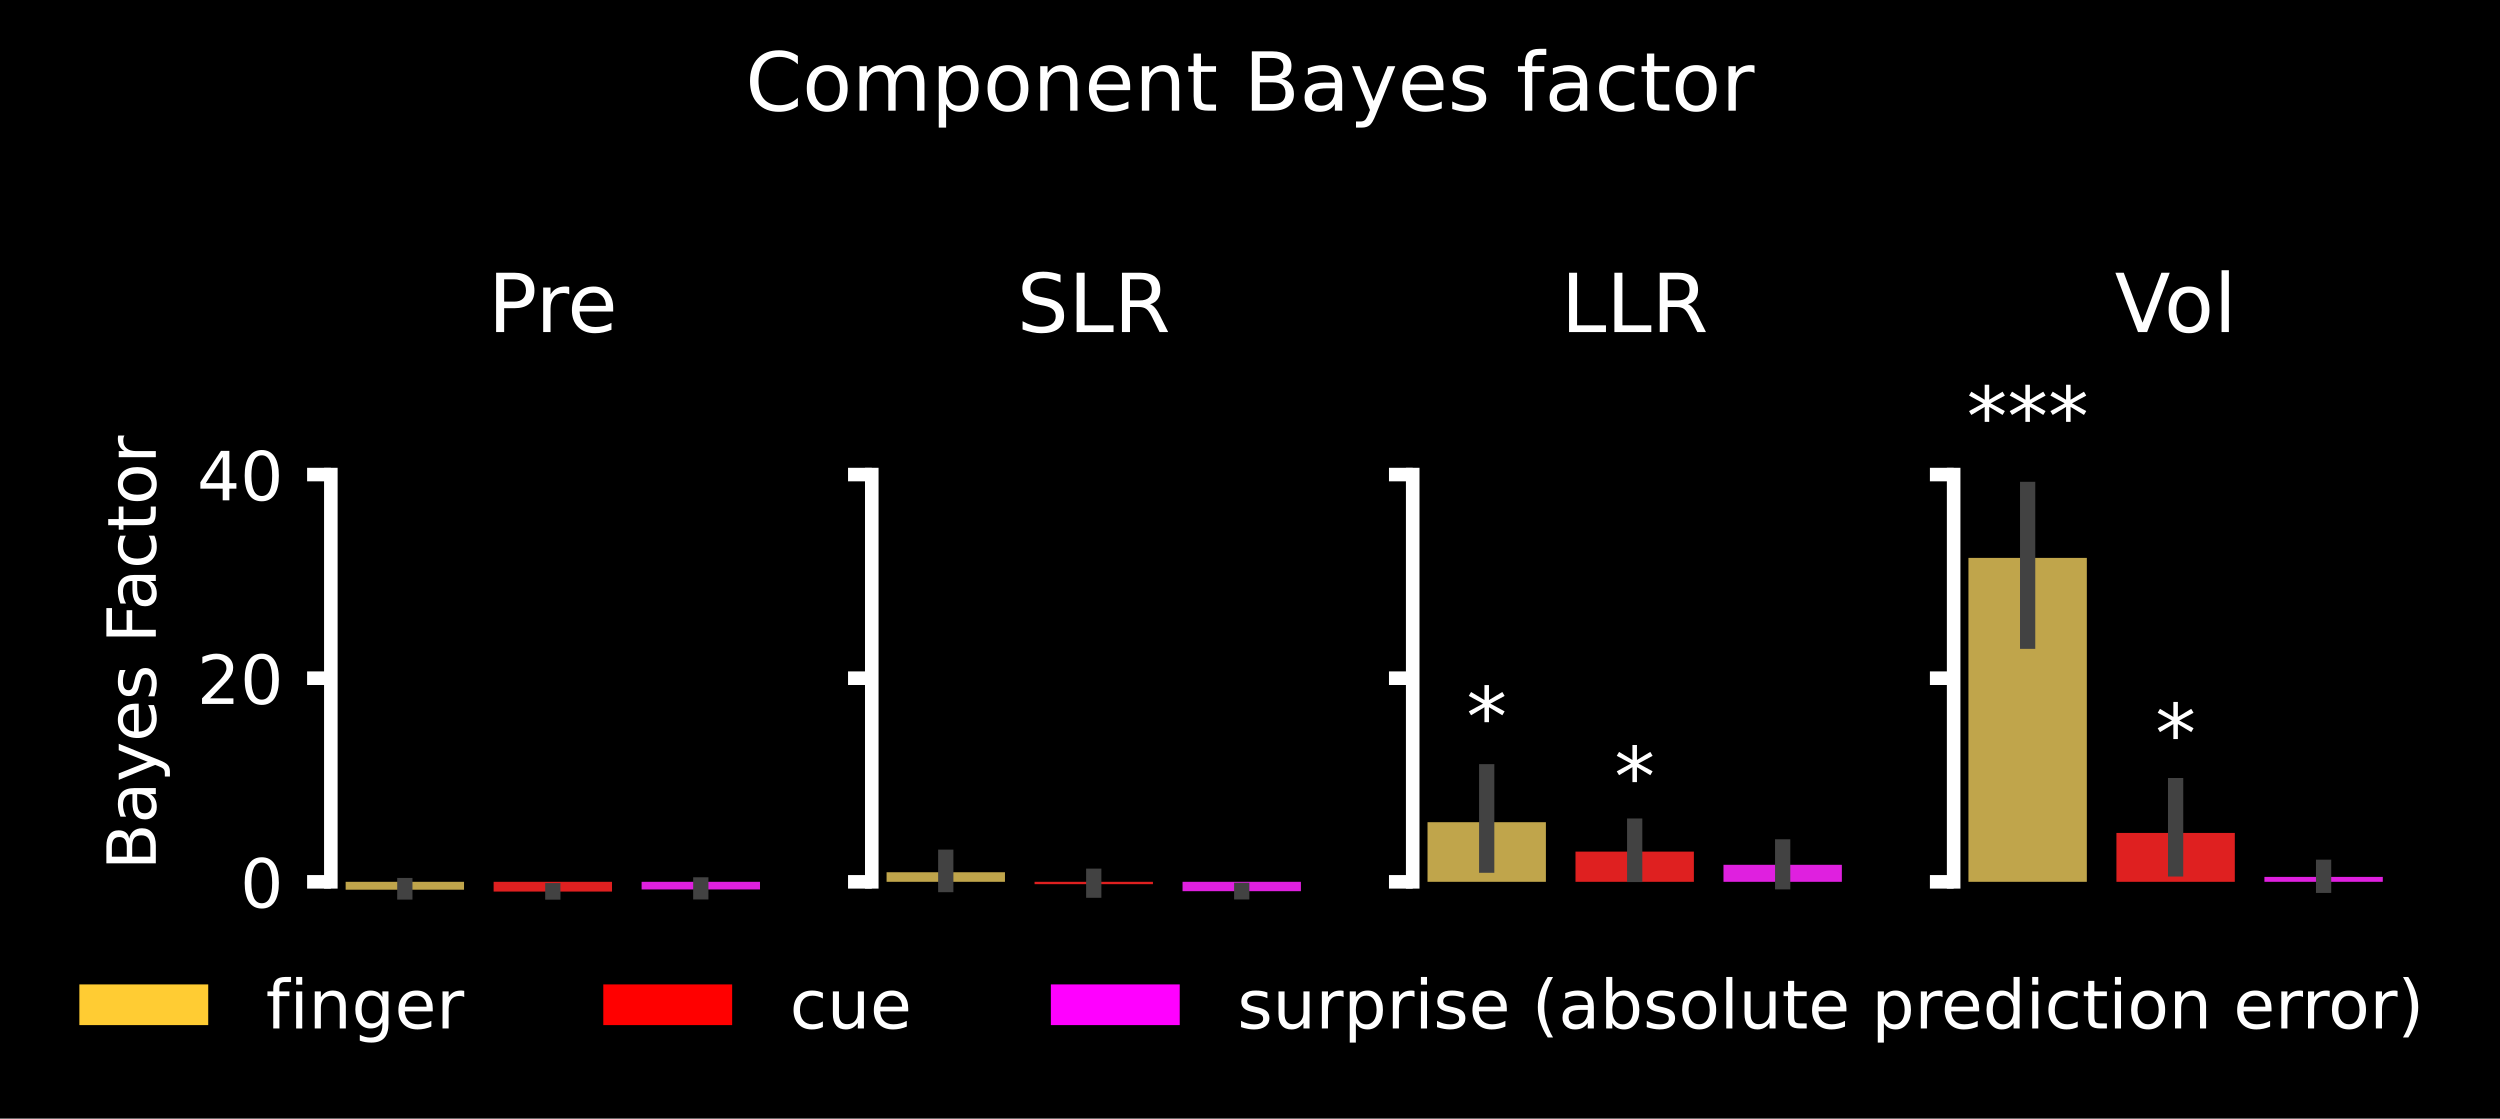
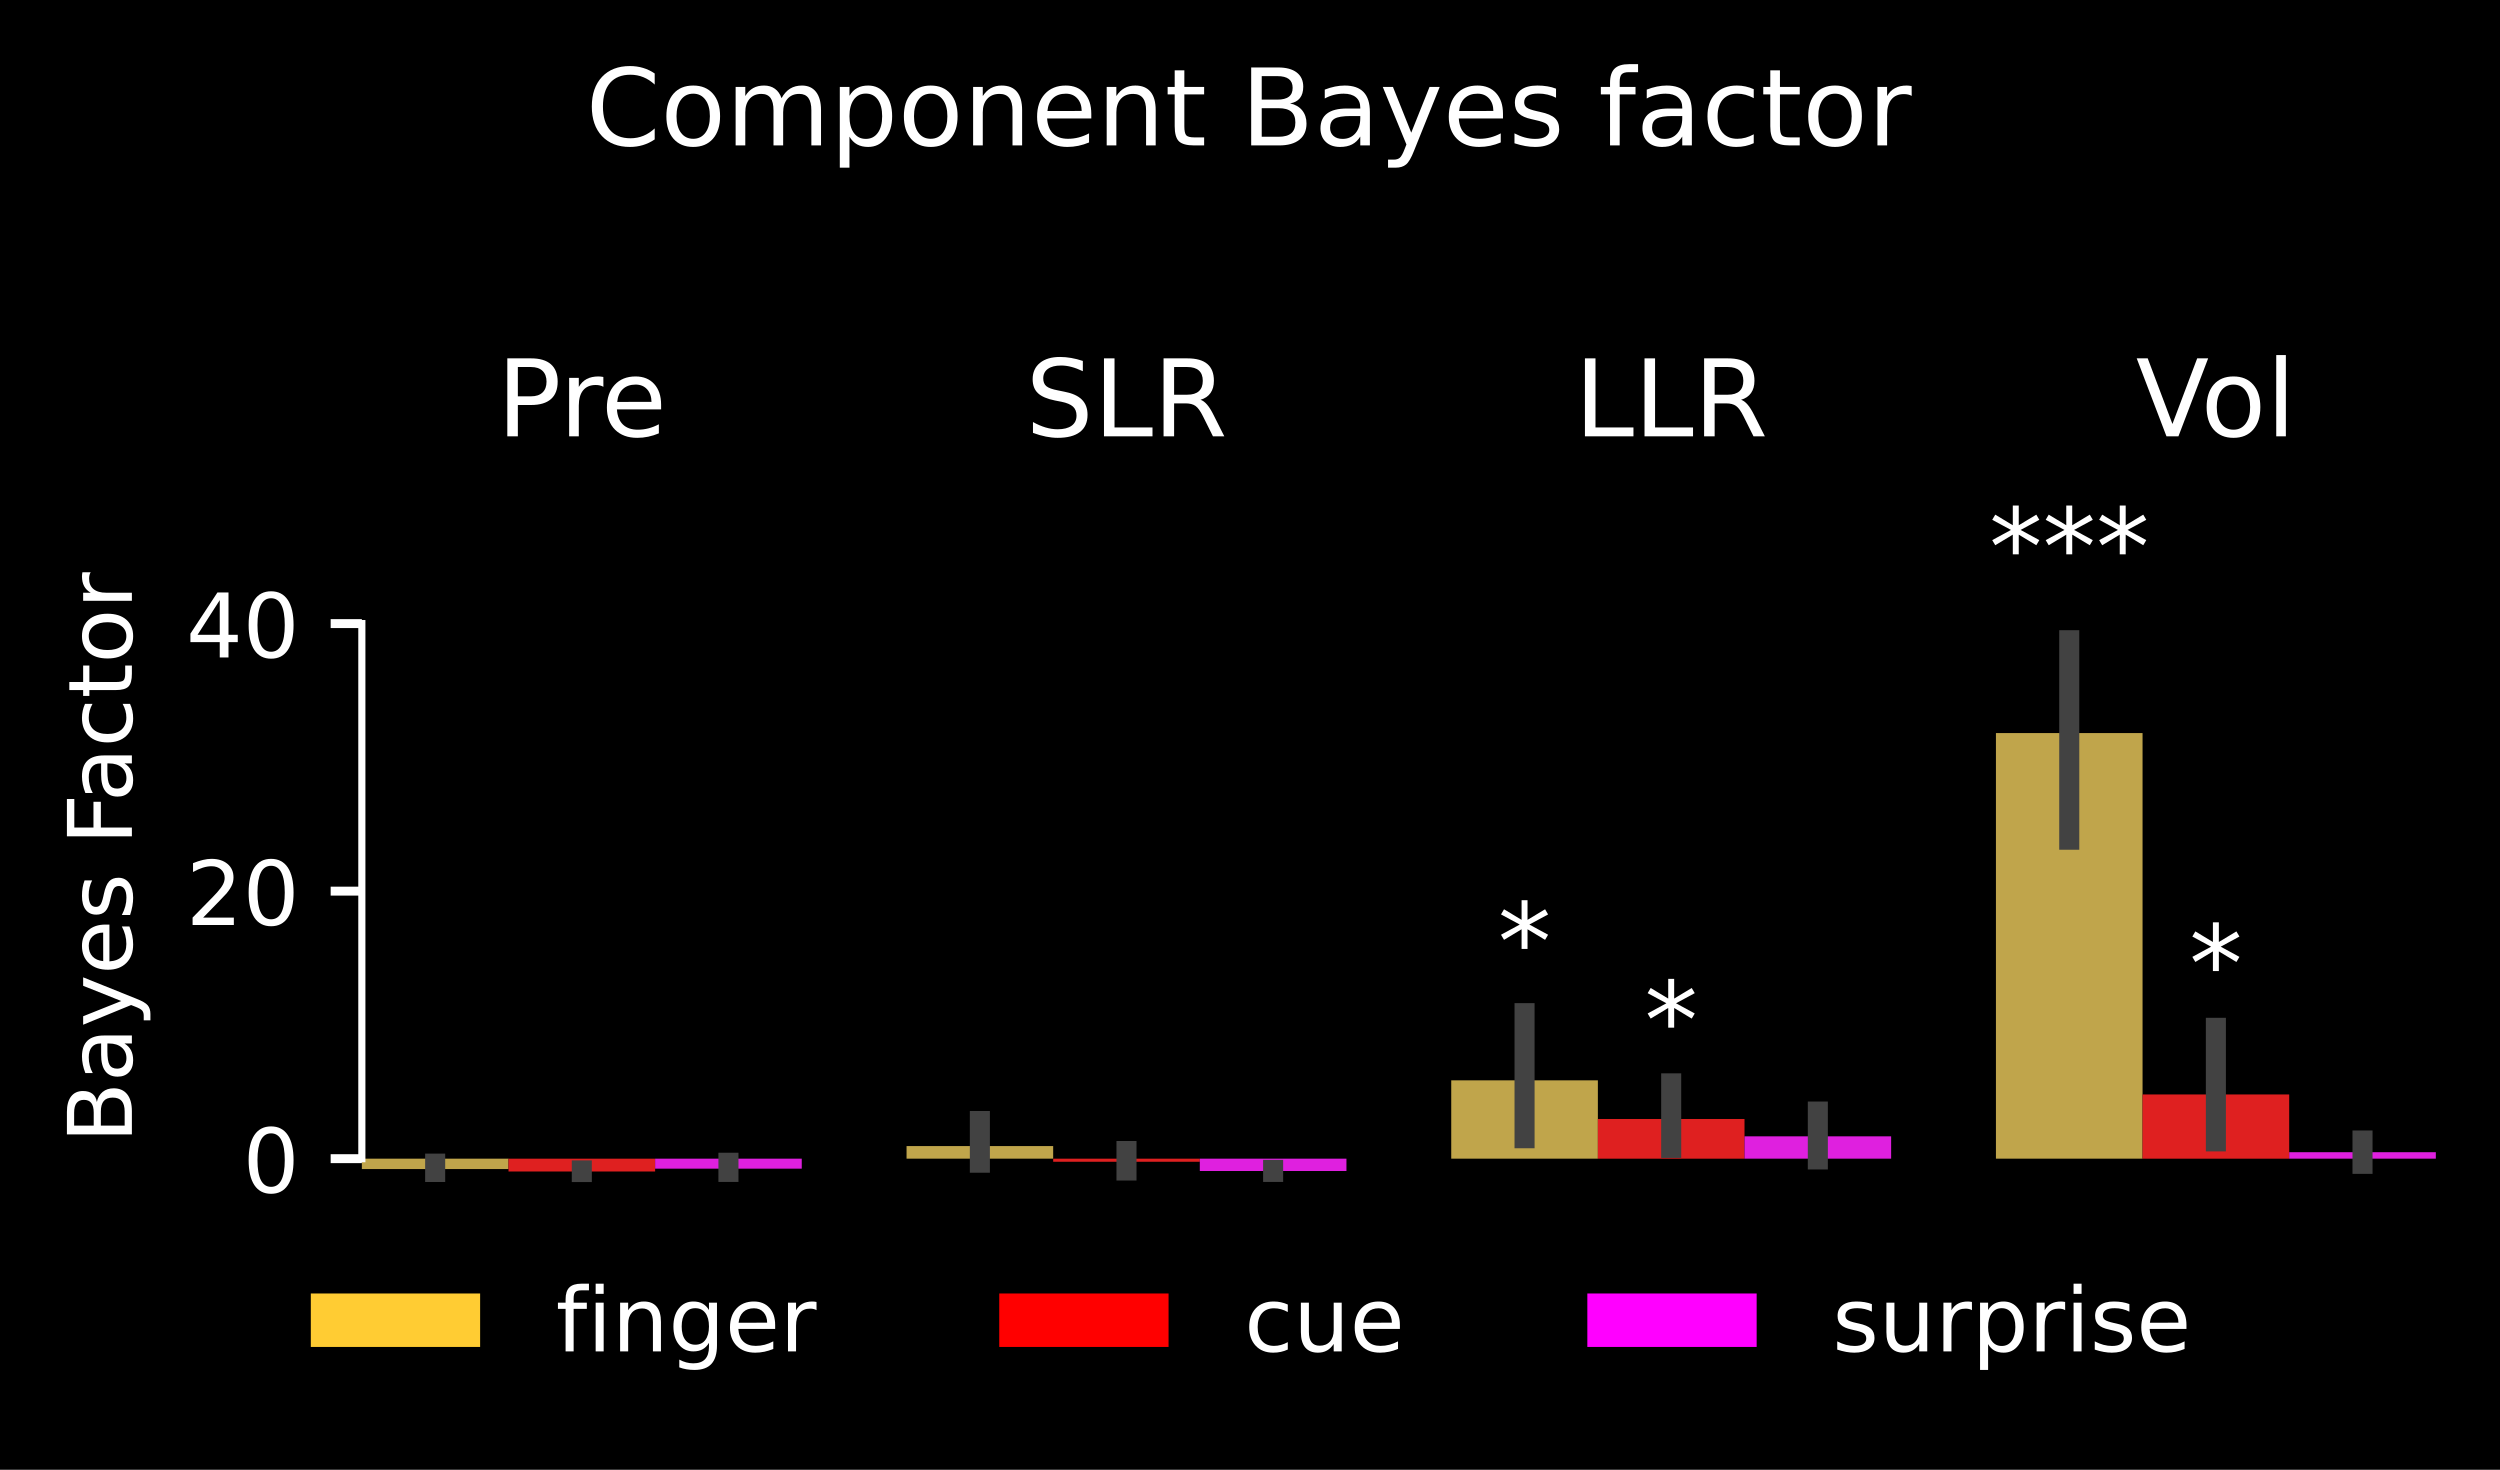
- <svg xmlns="http://www.w3.org/2000/svg" xmlns:xlink="http://www.w3.org/1999/xlink" width="368.598pt" height="164.92pt" viewBox="0 0 368.598 164.92" version="1.1">
+ <svg xmlns="http://www.w3.org/2000/svg" xmlns:xlink="http://www.w3.org/1999/xlink" width="280.523pt" height="164.92pt" viewBox="0 0 280.523 164.92" version="1.1">
  <defs>
    <style type="text/css">*{stroke-linejoin: round; stroke-linecap: butt}</style>
  </defs>
  <g id="figure_1">
    <g id="patch_1">
-       <path d="M 0 164.92  L 368.598 164.92  L 368.598 0  L 0 0  z " />
+       <path d="M 0 164.92  L 280.523 164.92  L 280.523 0  L 0 0  z " />
    </g>
    <g id="axes_1">
      <g id="patch_2">
-         <path d="M 48.779 137.52  L 114.234 137.52  L 114.234 54.96  L 48.779 54.96  z " />
+         <path d="M 40.603 137.52  L 89.965 137.52  L 89.965 54.96  L 40.603 54.96  z " />
      </g>
      <g id="patch_3">
-         <path d="M 50.961 130.015  L 68.416 130.015  L 68.416 131.179  L 50.961 131.179  z " clip-path="url(#p08e9e2cf76)" style="fill: #c0a54b" />
+         <path d="M 40.603 130.015  L 57.057 130.015  L 57.057 131.179  L 40.603 131.179  z " clip-path="url(#p2c97d6ca59)" style="fill: #c0a54b" />
      </g>
      <g id="patch_4">
-         <path d="M 72.779 130.015  L 90.234 130.015  L 90.234 131.453  L 72.779 131.453  z " clip-path="url(#p08e9e2cf76)" style="fill: #df2020" />
+         <path d="M 57.057 130.015  L 73.511 130.015  L 73.511 131.453  L 57.057 131.453  z " clip-path="url(#p2c97d6ca59)" style="fill: #df2020" />
      </g>
      <g id="patch_5">
-         <path d="M 94.598 130.015  L 112.052 130.015  L 112.052 131.139  L 94.598 131.139  z " clip-path="url(#p08e9e2cf76)" style="fill: #df20df" />
+         <path d="M 73.511 130.015  L 89.965 130.015  L 89.965 131.139  L 73.511 131.139  z " clip-path="url(#p2c97d6ca59)" style="fill: #df20df" />
      </g>
      <g id="matplotlib.axis_1">
        <g id="xtick_1" />
        <g id="xtick_2" />
        <g id="xtick_3" />
      </g>
      <g id="matplotlib.axis_2">
        <g id="ytick_1">
          <g id="line2d_1">
            <defs>
-               <path id="m46d5d5801a" d="M 0 0  L -3.5 0  " style="stroke: #ffffff; stroke-width: 2" />
+               <path id="mbe4d7d479f" d="M 0 0  L -3.5 0  " style="stroke: #ffffff" />
            </defs>
            <g>
-               <use xlink:href="#m46d5d5801a" x="48.779" y="130.015" style="fill: #ffffff; stroke: #ffffff; stroke-width: 2" />
+               <use xlink:href="#mbe4d7d479f" x="40.603" y="130.015" style="fill: #ffffff; stroke: #ffffff" />
            </g>
          </g>
          <g id="text_1">
-             <g style="fill: #ffffff" transform="translate(35.41672 133.8138) scale(0.1 -0.1)">
+             <g style="fill: #ffffff" transform="translate(27.24063 133.8138) scale(0.1 -0.1)">
              <defs>
                <path id="DejaVuSans-30" d="M 2034 4250  Q 1547 4250 1301 3770  Q 1056 3291 1056 2328  Q 1056 1369 1301 889  Q 1547 409 2034 409  Q 2525 409 2770 889  Q 3016 1369 3016 2328  Q 3016 3291 2770 3770  Q 2525 4250 2034 4250  z M 2034 4750  Q 2819 4750 3233 4129  Q 3647 3509 3647 2328  Q 3647 1150 3233 529  Q 2819 -91 2034 -91  Q 1250 -91 836 529  Q 422 1150 422 2328  Q 422 3509 836 4129  Q 1250 4750 2034 4750  z " transform="scale(0.015625)" />
              </defs>
              <use xlink:href="#DejaVuSans-30" />
            </g>
          </g>
        </g>
        <g id="ytick_2">
          <g id="line2d_2">
            <g>
-               <use xlink:href="#m46d5d5801a" x="48.779" y="99.993" style="fill: #ffffff; stroke: #ffffff; stroke-width: 2" />
+               <use xlink:href="#mbe4d7d479f" x="40.603" y="99.993" style="fill: #ffffff; stroke: #ffffff" />
            </g>
          </g>
          <g id="text_2">
-             <g style="fill: #ffffff" transform="translate(29.05422 103.7919) scale(0.1 -0.1)">
+             <g style="fill: #ffffff" transform="translate(20.87813 103.7919) scale(0.1 -0.1)">
              <defs>
                <path id="DejaVuSans-32" d="M 1228 531  L 3431 531  L 3431 0  L 469 0  L 469 531  Q 828 903 1448 1529  Q 2069 2156 2228 2338  Q 2531 2678 2651 2914  Q 2772 3150 2772 3378  Q 2772 3750 2511 3984  Q 2250 4219 1831 4219  Q 1534 4219 1204 4116  Q 875 4013 500 3803  L 500 4441  Q 881 4594 1212 4672  Q 1544 4750 1819 4750  Q 2544 4750 2975 4387  Q 3406 4025 3406 3419  Q 3406 3131 3298 2873  Q 3191 2616 2906 2266  Q 2828 2175 2409 1742  Q 1991 1309 1228 531  z " transform="scale(0.015625)" />
              </defs>
              <use xlink:href="#DejaVuSans-32" />
              <use xlink:href="#DejaVuSans-30" transform="translate(63.62305 0)" />
            </g>
          </g>
        </g>
        <g id="ytick_3">
          <g id="line2d_3">
            <g>
-               <use xlink:href="#m46d5d5801a" x="48.779" y="69.971" style="fill: #ffffff; stroke: #ffffff; stroke-width: 2" />
+               <use xlink:href="#mbe4d7d479f" x="40.603" y="69.971" style="fill: #ffffff; stroke: #ffffff" />
            </g>
          </g>
          <g id="text_3">
-             <g style="fill: #ffffff" transform="translate(29.05422 73.77013) scale(0.1 -0.1)">
+             <g style="fill: #ffffff" transform="translate(20.87813 73.77013) scale(0.1 -0.1)">
              <defs>
                <path id="DejaVuSans-34" d="M 2419 4116  L 825 1625  L 2419 1625  L 2419 4116  z M 2253 4666  L 3047 4666  L 3047 1625  L 3713 1625  L 3713 1100  L 3047 1100  L 3047 0  L 2419 0  L 2419 1100  L 313 1100  L 313 1709  L 2253 4666  z " transform="scale(0.015625)" />
              </defs>
              <use xlink:href="#DejaVuSans-34" />
              <use xlink:href="#DejaVuSans-30" transform="translate(63.62305 0)" />
            </g>
          </g>
        </g>
        <g id="text_4">
-           <g style="fill: #ffffff" transform="translate(22.97453 128.272) rotate(-90) scale(0.1 -0.1)">
+           <g style="fill: #ffffff" transform="translate(14.79844 128.272) rotate(-90) scale(0.1 -0.1)">
            <defs>
              <path id="DejaVuSans-42" d="M 1259 2228  L 1259 519  L 2272 519  Q 2781 519 3026 730  Q 3272 941 3272 1375  Q 3272 1813 3026 2020  Q 2781 2228 2272 2228  L 1259 2228  z M 1259 4147  L 1259 2741  L 2194 2741  Q 2656 2741 2882 2914  Q 3109 3088 3109 3444  Q 3109 3797 2882 3972  Q 2656 4147 2194 4147  L 1259 4147  z M 628 4666  L 2241 4666  Q 2963 4666 3353 4366  Q 3744 4066 3744 3513  Q 3744 3084 3544 2831  Q 3344 2578 2956 2516  Q 3422 2416 3680 2098  Q 3938 1781 3938 1306  Q 3938 681 3513 340  Q 3088 0 2303 0  L 628 0  L 628 4666  z " transform="scale(0.015625)" />
              <path id="DejaVuSans-61" d="M 2194 1759  Q 1497 1759 1228 1600  Q 959 1441 959 1056  Q 959 750 1161 570  Q 1363 391 1709 391  Q 2188 391 2477 730  Q 2766 1069 2766 1631  L 2766 1759  L 2194 1759  z M 3341 1997  L 3341 0  L 2766 0  L 2766 531  Q 2569 213 2275 61  Q 1981 -91 1556 -91  Q 1019 -91 701 211  Q 384 513 384 1019  Q 384 1609 779 1909  Q 1175 2209 1959 2209  L 2766 2209  L 2766 2266  Q 2766 2663 2505 2880  Q 2244 3097 1772 3097  Q 1472 3097 1187 3025  Q 903 2953 641 2809  L 641 3341  Q 956 3463 1253 3523  Q 1550 3584 1831 3584  Q 2591 3584 2966 3190  Q 3341 2797 3341 1997  z " transform="scale(0.015625)" />
              <path id="DejaVuSans-79" d="M 2059 -325  Q 1816 -950 1584 -1140  Q 1353 -1331 966 -1331  L 506 -1331  L 506 -850  L 844 -850  Q 1081 -850 1212 -737  Q 1344 -625 1503 -206  L 1606 56  L 191 3500  L 800 3500  L 1894 763  L 2988 3500  L 3597 3500  L 2059 -325  z " transform="scale(0.015625)" />
              <path id="DejaVuSans-65" d="M 3597 1894  L 3597 1613  L 953 1613  Q 991 1019 1311 708  Q 1631 397 2203 397  Q 2534 397 2845 478  Q 3156 559 3463 722  L 3463 178  Q 3153 47 2828 -22  Q 2503 -91 2169 -91  Q 1331 -91 842 396  Q 353 884 353 1716  Q 353 2575 817 3079  Q 1281 3584 2069 3584  Q 2775 3584 3186 3129  Q 3597 2675 3597 1894  z M 3022 2063  Q 3016 2534 2758 2815  Q 2500 3097 2075 3097  Q 1594 3097 1305 2825  Q 1016 2553 972 2059  L 3022 2063  z " transform="scale(0.015625)" />
              <path id="DejaVuSans-73" d="M 2834 3397  L 2834 2853  Q 2591 2978 2328 3040  Q 2066 3103 1784 3103  Q 1356 3103 1142 2972  Q 928 2841 928 2578  Q 928 2378 1081 2264  Q 1234 2150 1697 2047  L 1894 2003  Q 2506 1872 2764 1633  Q 3022 1394 3022 966  Q 3022 478 2636 193  Q 2250 -91 1575 -91  Q 1294 -91 989 -36  Q 684 19 347 128  L 347 722  Q 666 556 975 473  Q 1284 391 1588 391  Q 1994 391 2212 530  Q 2431 669 2431 922  Q 2431 1156 2273 1281  Q 2116 1406 1581 1522  L 1381 1569  Q 847 1681 609 1914  Q 372 2147 372 2553  Q 372 3047 722 3315  Q 1072 3584 1716 3584  Q 2034 3584 2315 3537  Q 2597 3491 2834 3397  z " transform="scale(0.015625)" />
              <path id="DejaVuSans-20" transform="scale(0.015625)" />
              <path id="DejaVuSans-46" d="M 628 4666  L 3309 4666  L 3309 4134  L 1259 4134  L 1259 2759  L 3109 2759  L 3109 2228  L 1259 2228  L 1259 0  L 628 0  L 628 4666  z " transform="scale(0.015625)" />
              <path id="DejaVuSans-63" d="M 3122 3366  L 3122 2828  Q 2878 2963 2633 3030  Q 2388 3097 2138 3097  Q 1578 3097 1268 2742  Q 959 2388 959 1747  Q 959 1106 1268 751  Q 1578 397 2138 397  Q 2388 397 2633 464  Q 2878 531 3122 666  L 3122 134  Q 2881 22 2623 -34  Q 2366 -91 2075 -91  Q 1284 -91 818 406  Q 353 903 353 1747  Q 353 2603 823 3093  Q 1294 3584 2113 3584  Q 2378 3584 2631 3529  Q 2884 3475 3122 3366  z " transform="scale(0.015625)" />
              <path id="DejaVuSans-74" d="M 1172 4494  L 1172 3500  L 2356 3500  L 2356 3053  L 1172 3053  L 1172 1153  Q 1172 725 1289 603  Q 1406 481 1766 481  L 2356 481  L 2356 0  L 1766 0  Q 1100 0 847 248  Q 594 497 594 1153  L 594 3053  L 172 3053  L 172 3500  L 594 3500  L 594 4494  L 1172 4494  z " transform="scale(0.015625)" />
              <path id="DejaVuSans-6f" d="M 1959 3097  Q 1497 3097 1228 2736  Q 959 2375 959 1747  Q 959 1119 1226 758  Q 1494 397 1959 397  Q 2419 397 2687 759  Q 2956 1122 2956 1747  Q 2956 2369 2687 2733  Q 2419 3097 1959 3097  z M 1959 3584  Q 2709 3584 3137 3096  Q 3566 2609 3566 1747  Q 3566 888 3137 398  Q 2709 -91 1959 -91  Q 1206 -91 779 398  Q 353 888 353 1747  Q 353 2609 779 3096  Q 1206 3584 1959 3584  z " transform="scale(0.015625)" />
              <path id="DejaVuSans-72" d="M 2631 2963  Q 2534 3019 2420 3045  Q 2306 3072 2169 3072  Q 1681 3072 1420 2755  Q 1159 2438 1159 1844  L 1159 0  L 581 0  L 581 3500  L 1159 3500  L 1159 2956  Q 1341 3275 1631 3429  Q 1922 3584 2338 3584  Q 2397 3584 2469 3576  Q 2541 3569 2628 3553  L 2631 2963  z " transform="scale(0.015625)" />
            </defs>
            <use xlink:href="#DejaVuSans-42" />
            <use xlink:href="#DejaVuSans-61" transform="translate(68.60352 0)" />
            <use xlink:href="#DejaVuSans-79" transform="translate(129.8828 0)" />
            <use xlink:href="#DejaVuSans-65" transform="translate(189.0625 0)" />
            <use xlink:href="#DejaVuSans-73" transform="translate(250.5859 0)" />
            <use xlink:href="#DejaVuSans-20" transform="translate(302.6855 0)" />
            <use xlink:href="#DejaVuSans-46" transform="translate(334.4727 0)" />
            <use xlink:href="#DejaVuSans-61" transform="translate(382.8672 0)" />
            <use xlink:href="#DejaVuSans-63" transform="translate(444.1465 0)" />
            <use xlink:href="#DejaVuSans-74" transform="translate(499.127 0)" />
            <use xlink:href="#DejaVuSans-6f" transform="translate(538.3359 0)" />
            <use xlink:href="#DejaVuSans-72" transform="translate(599.5176 0)" />
          </g>
        </g>
      </g>
      <g id="line2d_4">
-         <path d="M 59.688 131.509  L 59.688 130.566  " clip-path="url(#p08e9e2cf76)" style="fill: none; stroke: #424242; stroke-width: 2.25; stroke-linecap: square" />
+         <path d="M 48.83 131.509  L 48.83 130.569  " clip-path="url(#p2c97d6ca59)" style="fill: none; stroke: #424242; stroke-width: 2.25; stroke-linecap: square" />
      </g>
      <g id="line2d_5">
-         <path d="M 81.507 131.517  L 81.507 131.328  " clip-path="url(#p08e9e2cf76)" style="fill: none; stroke: #424242; stroke-width: 2.25; stroke-linecap: square" />
+         <path d="M 65.284 131.517  L 65.284 131.329  " clip-path="url(#p2c97d6ca59)" style="fill: none; stroke: #424242; stroke-width: 2.25; stroke-linecap: square" />
      </g>
      <g id="line2d_6">
-         <path d="M 103.325 131.495  L 103.325 130.471  " clip-path="url(#p08e9e2cf76)" style="fill: none; stroke: #424242; stroke-width: 2.25; stroke-linecap: square" />
+         <path d="M 81.738 131.498  L 81.738 130.474  " clip-path="url(#p2c97d6ca59)" style="fill: none; stroke: #424242; stroke-width: 2.25; stroke-linecap: square" />
      </g>
      <g id="patch_6">
-         <path d="M 48.779 130.015  L 48.779 69.971  " style="fill: none; stroke: #ffffff; stroke-width: 2; stroke-linejoin: miter; stroke-linecap: square" />
+         <path d="M 40.603 130.015  L 40.603 69.971  " style="fill: none; stroke: #ffffff; stroke-width: 0.8; stroke-linejoin: miter; stroke-linecap: square" />
      </g>
      <g id="text_5">
-         <g style="fill: #ffffff" transform="translate(71.97047 48.96) scale(0.12 -0.12)">
+         <g style="fill: #ffffff" transform="translate(55.74761 48.96) scale(0.12 -0.12)">
          <defs>
            <path id="DejaVuSans-50" d="M 1259 4147  L 1259 2394  L 2053 2394  Q 2494 2394 2734 2622  Q 2975 2850 2975 3272  Q 2975 3691 2734 3919  Q 2494 4147 2053 4147  L 1259 4147  z M 628 4666  L 2053 4666  Q 2838 4666 3239 4311  Q 3641 3956 3641 3272  Q 3641 2581 3239 2228  Q 2838 1875 2053 1875  L 1259 1875  L 1259 0  L 628 0  L 628 4666  z " transform="scale(0.015625)" />
          </defs>
          <use xlink:href="#DejaVuSans-50" />
          <use xlink:href="#DejaVuSans-72" transform="translate(58.55273 0)" />
          <use xlink:href="#DejaVuSans-65" transform="translate(97.41602 0)" />
        </g>
      </g>
    </g>
    <g id="axes_2">
      <g id="patch_7">
-         <path d="M 128.534 137.52  L 193.989 137.52  L 193.989 54.96  L 128.534 54.96  z " />
+         <path d="M 101.723 137.52  L 151.084 137.52  L 151.084 54.96  L 101.723 54.96  z " />
      </g>
      <g id="patch_8">
-         <path d="M 130.716 130.015  L 148.171 130.015  L 148.171 128.602  L 130.716 128.602  z " clip-path="url(#pfb3066e2da)" style="fill: #c0a54b" />
+         <path d="M 101.723 130.015  L 118.176 130.015  L 118.176 128.602  L 101.723 128.602  z " clip-path="url(#p120abffaed)" style="fill: #c0a54b" />
      </g>
      <g id="patch_9">
-         <path d="M 152.534 130.015  L 169.989 130.015  L 169.989 130.361  L 152.534 130.361  z " clip-path="url(#pfb3066e2da)" style="fill: #df2020" />
+         <path d="M 118.176 130.015  L 134.63 130.015  L 134.63 130.361  L 118.176 130.361  z " clip-path="url(#p120abffaed)" style="fill: #df2020" />
      </g>
      <g id="patch_10">
-         <path d="M 174.353 130.015  L 191.807 130.015  L 191.807 131.396  L 174.353 131.396  z " clip-path="url(#pfb3066e2da)" style="fill: #df20df" />
+         <path d="M 134.63 130.015  L 151.084 130.015  L 151.084 131.396  L 134.63 131.396  z " clip-path="url(#p120abffaed)" style="fill: #df20df" />
      </g>
      <g id="matplotlib.axis_3">
        <g id="xtick_4" />
        <g id="xtick_5" />
        <g id="xtick_6" />
      </g>
      <g id="matplotlib.axis_4">
        <g id="ytick_4">
          <g id="line2d_7">
-             <g>
-               <use xlink:href="#m46d5d5801a" x="128.534" y="130.015" style="fill: #ffffff; stroke: #ffffff; stroke-width: 2" />
+             <defs>
+               <path id="mdd1f725aea" d="M 0 0  L -3.5 0  " />
+             </defs>
+             <g>
+               <use xlink:href="#mdd1f725aea" x="101.723" y="130.015" style="fill: #ffffff" />
            </g>
          </g>
        </g>
        <g id="ytick_5">
          <g id="line2d_8">
            <g>
-               <use xlink:href="#m46d5d5801a" x="128.534" y="99.993" style="fill: #ffffff; stroke: #ffffff; stroke-width: 2" />
+               <use xlink:href="#mdd1f725aea" x="101.723" y="99.993" style="fill: #ffffff" />
            </g>
          </g>
        </g>
        <g id="ytick_6">
          <g id="line2d_9">
            <g>
-               <use xlink:href="#m46d5d5801a" x="128.534" y="69.971" style="fill: #ffffff; stroke: #ffffff; stroke-width: 2" />
+               <use xlink:href="#mdd1f725aea" x="101.723" y="69.971" style="fill: #ffffff" />
            </g>
          </g>
        </g>
      </g>
      <g id="line2d_10">
-         <path d="M 139.443 130.423  L 139.443 126.385  " clip-path="url(#pfb3066e2da)" style="fill: none; stroke: #424242; stroke-width: 2.25; stroke-linecap: square" />
+         <path d="M 109.95 130.465  L 109.95 125.787  " clip-path="url(#p120abffaed)" style="fill: none; stroke: #424242; stroke-width: 2.25; stroke-linecap: square" />
      </g>
      <g id="line2d_11">
-         <path d="M 161.262 131.244  L 161.262 129.188  " clip-path="url(#pfb3066e2da)" style="fill: none; stroke: #424242; stroke-width: 2.25; stroke-linecap: square" />
+         <path d="M 126.403 131.344  L 126.403 129.156  " clip-path="url(#p120abffaed)" style="fill: none; stroke: #424242; stroke-width: 2.25; stroke-linecap: square" />
      </g>
      <g id="line2d_12">
-         <path d="M 183.08 131.488  L 183.08 131.272  " clip-path="url(#pfb3066e2da)" style="fill: none; stroke: #424242; stroke-width: 2.25; stroke-linecap: square" />
-       </g>
-       <g id="patch_11">
-         <path d="M 128.534 130.015  L 128.534 69.971  " style="fill: none; stroke: #ffffff; stroke-width: 2; stroke-linejoin: miter; stroke-linecap: square" />
+         <path d="M 142.857 131.501  L 142.857 131.276  " clip-path="url(#p120abffaed)" style="fill: none; stroke: #424242; stroke-width: 2.25; stroke-linecap: square" />
      </g>
      <g id="text_6">
-         <g style="fill: #ffffff" transform="translate(149.9405 48.96) scale(0.12 -0.12)">
+         <g style="fill: #ffffff" transform="translate(115.0821 48.96) scale(0.12 -0.12)">
          <defs>
            <path id="DejaVuSans-53" d="M 3425 4513  L 3425 3897  Q 3066 4069 2747 4153  Q 2428 4238 2131 4238  Q 1616 4238 1336 4038  Q 1056 3838 1056 3469  Q 1056 3159 1242 3001  Q 1428 2844 1947 2747  L 2328 2669  Q 3034 2534 3370 2195  Q 3706 1856 3706 1288  Q 3706 609 3251 259  Q 2797 -91 1919 -91  Q 1588 -91 1214 -16  Q 841 59 441 206  L 441 856  Q 825 641 1194 531  Q 1563 422 1919 422  Q 2459 422 2753 634  Q 3047 847 3047 1241  Q 3047 1584 2836 1778  Q 2625 1972 2144 2069  L 1759 2144  Q 1053 2284 737 2584  Q 422 2884 422 3419  Q 422 4038 858 4394  Q 1294 4750 2059 4750  Q 2388 4750 2728 4690  Q 3069 4631 3425 4513  z " transform="scale(0.015625)" />
            <path id="DejaVuSans-4c" d="M 628 4666  L 1259 4666  L 1259 531  L 3531 531  L 3531 0  L 628 0  L 628 4666  z " transform="scale(0.015625)" />
            <path id="DejaVuSans-52" d="M 2841 2188  Q 3044 2119 3236 1894  Q 3428 1669 3622 1275  L 4263 0  L 3584 0  L 2988 1197  Q 2756 1666 2539 1819  Q 2322 1972 1947 1972  L 1259 1972  L 1259 0  L 628 0  L 628 4666  L 2053 4666  Q 2853 4666 3247 4331  Q 3641 3997 3641 3322  Q 3641 2881 3436 2590  Q 3231 2300 2841 2188  z M 1259 4147  L 1259 2491  L 2053 2491  Q 2509 2491 2742 2702  Q 2975 2913 2975 3322  Q 2975 3731 2742 3939  Q 2509 4147 2053 4147  L 1259 4147  z " transform="scale(0.015625)" />
          </defs>
          <use xlink:href="#DejaVuSans-53" />
          <use xlink:href="#DejaVuSans-4c" transform="translate(63.47656 0)" />
          <use xlink:href="#DejaVuSans-52" transform="translate(119.1895 0)" />
        </g>
      </g>
    </g>
    <g id="axes_3">
+       <g id="patch_11">
+         <path d="M 162.842 137.52  L 212.204 137.52  L 212.204 54.96  L 162.842 54.96  z " />
+       </g>
      <g id="patch_12">
-         <path d="M 208.289 137.52  L 273.744 137.52  L 273.744 54.96  L 208.289 54.96  z " />
+         <path d="M 162.842 130.015  L 179.296 130.015  L 179.296 121.223  L 162.842 121.223  z " clip-path="url(#p881c815a32)" style="fill: #c0a54b" />
      </g>
      <g id="patch_13">
-         <path d="M 210.471 130.015  L 227.926 130.015  L 227.926 121.223  L 210.471 121.223  z " clip-path="url(#p1a7f8ced71)" style="fill: #c0a54b" />
+         <path d="M 179.296 130.015  L 195.75 130.015  L 195.75 125.561  L 179.296 125.561  z " clip-path="url(#p881c815a32)" style="fill: #df2020" />
      </g>
      <g id="patch_14">
-         <path d="M 232.289 130.015  L 249.744 130.015  L 249.744 125.561  L 232.289 125.561  z " clip-path="url(#p1a7f8ced71)" style="fill: #df2020" />
-       </g>
-       <g id="patch_15">
-         <path d="M 254.108 130.015  L 271.562 130.015  L 271.562 127.506  L 254.108 127.506  z " clip-path="url(#p1a7f8ced71)" style="fill: #df20df" />
+         <path d="M 195.75 130.015  L 212.204 130.015  L 212.204 127.506  L 195.75 127.506  z " clip-path="url(#p881c815a32)" style="fill: #df20df" />
      </g>
      <g id="matplotlib.axis_5">
        <g id="xtick_7" />
        <g id="xtick_8" />
        <g id="xtick_9" />
      </g>
      <g id="matplotlib.axis_6">
        <g id="ytick_7">
          <g id="line2d_13">
            <g>
-               <use xlink:href="#m46d5d5801a" x="208.289" y="130.015" style="fill: #ffffff; stroke: #ffffff; stroke-width: 2" />
+               <use xlink:href="#mdd1f725aea" x="162.842" y="130.015" style="fill: #ffffff" />
            </g>
          </g>
        </g>
        <g id="ytick_8">
          <g id="line2d_14">
            <g>
-               <use xlink:href="#m46d5d5801a" x="208.289" y="99.993" style="fill: #ffffff; stroke: #ffffff; stroke-width: 2" />
+               <use xlink:href="#mdd1f725aea" x="162.842" y="99.993" style="fill: #ffffff" />
            </g>
          </g>
        </g>
        <g id="ytick_9">
          <g id="line2d_15">
            <g>
-               <use xlink:href="#m46d5d5801a" x="208.289" y="69.971" style="fill: #ffffff; stroke: #ffffff; stroke-width: 2" />
+               <use xlink:href="#mdd1f725aea" x="162.842" y="69.971" style="fill: #ffffff" />
            </g>
          </g>
        </g>
      </g>
      <g id="line2d_16">
-         <path d="M 219.198 127.563  L 219.198 113.785  " clip-path="url(#p1a7f8ced71)" style="fill: none; stroke: #424242; stroke-width: 2.25; stroke-linecap: square" />
+         <path d="M 171.069 127.719  L 171.069 113.683  " clip-path="url(#p881c815a32)" style="fill: none; stroke: #424242; stroke-width: 2.25; stroke-linecap: square" />
      </g>
      <g id="line2d_17">
-         <path d="M 241.017 128.93  L 241.017 121.799  " clip-path="url(#p1a7f8ced71)" style="fill: none; stroke: #424242; stroke-width: 2.25; stroke-linecap: square" />
+         <path d="M 187.523 128.805  L 187.523 121.564  " clip-path="url(#p881c815a32)" style="fill: none; stroke: #424242; stroke-width: 2.25; stroke-linecap: square" />
      </g>
      <g id="line2d_18">
-         <path d="M 262.835 130.011  L 262.835 124.868  " clip-path="url(#p1a7f8ced71)" style="fill: none; stroke: #424242; stroke-width: 2.25; stroke-linecap: square" />
-       </g>
-       <g id="patch_16">
-         <path d="M 208.289 130.015  L 208.289 69.971  " style="fill: none; stroke: #ffffff; stroke-width: 2; stroke-linejoin: miter; stroke-linecap: square" />
+         <path d="M 203.977 130.103  L 203.977 124.729  " clip-path="url(#p881c815a32)" style="fill: none; stroke: #424242; stroke-width: 2.25; stroke-linecap: square" />
      </g>
      <g id="text_7">
-         <g style="fill: #ffffff" transform="translate(216.1984 109.9134) scale(0.12 -0.12)">
+         <g style="fill: #ffffff" transform="translate(168.0691 109.9134) scale(0.12 -0.12)">
          <defs>
            <path id="DejaVuSans-2a" d="M 3009 3897  L 1888 3291  L 3009 2681  L 2828 2375  L 1778 3009  L 1778 1831  L 1422 1831  L 1422 3009  L 372 2375  L 191 2681  L 1313 3291  L 191 3897  L 372 4206  L 1422 3572  L 1422 4750  L 1778 4750  L 1778 3572  L 2828 4206  L 3009 3897  z " transform="scale(0.015625)" />
          </defs>
          <use xlink:href="#DejaVuSans-2a" />
        </g>
      </g>
      <g id="text_8">
-         <g style="fill: #ffffff" transform="translate(238.0167 118.7473) scale(0.12 -0.12)">
+         <g style="fill: #ffffff" transform="translate(184.5229 118.7473) scale(0.12 -0.12)">
          <use xlink:href="#DejaVuSans-2a" />
        </g>
      </g>
      <g id="text_9">
-         <g style="fill: #ffffff" transform="translate(230.1614 48.96) scale(0.12 -0.12)">
+         <g style="fill: #ffffff" transform="translate(176.6676 48.96) scale(0.12 -0.12)">
          <use xlink:href="#DejaVuSans-4c" />
          <use xlink:href="#DejaVuSans-4c" transform="translate(55.71289 0)" />
          <use xlink:href="#DejaVuSans-52" transform="translate(111.4258 0)" />
        </g>
      </g>
    </g>
    <g id="axes_4">
+       <g id="patch_15">
+         <path d="M 223.962 137.52  L 273.323 137.52  L 273.323 54.96  L 223.962 54.96  z " />
+       </g>
+       <g id="patch_16">
+         <path d="M 223.962 130.015  L 240.415 130.015  L 240.415 82.256  L 223.962 82.256  z " clip-path="url(#p63314acc78)" style="fill: #c0a54b" />
+       </g>
      <g id="patch_17">
-         <path d="M 288.044 137.52  L 353.499 137.52  L 353.499 54.96  L 288.044 54.96  z " />
+         <path d="M 240.415 130.015  L 256.869 130.015  L 256.869 122.808  L 240.415 122.808  z " clip-path="url(#p63314acc78)" style="fill: #df2020" />
      </g>
      <g id="patch_18">
-         <path d="M 290.226 130.015  L 307.681 130.015  L 307.681 82.256  L 290.226 82.256  z " clip-path="url(#p94bf81e357)" style="fill: #c0a54b" />
-       </g>
-       <g id="patch_19">
-         <path d="M 312.044 130.015  L 329.499 130.015  L 329.499 122.808  L 312.044 122.808  z " clip-path="url(#p94bf81e357)" style="fill: #df2020" />
-       </g>
-       <g id="patch_20">
-         <path d="M 333.863 130.015  L 351.317 130.015  L 351.317 129.29  L 333.863 129.29  z " clip-path="url(#p94bf81e357)" style="fill: #df20df" />
+         <path d="M 256.869 130.015  L 273.323 130.015  L 273.323 129.29  L 256.869 129.29  z " clip-path="url(#p63314acc78)" style="fill: #df20df" />
      </g>
      <g id="matplotlib.axis_7">
        <g id="xtick_10" />
        <g id="xtick_11" />
        <g id="xtick_12" />
      </g>
      <g id="matplotlib.axis_8">
        <g id="ytick_10">
          <g id="line2d_19">
            <g>
-               <use xlink:href="#m46d5d5801a" x="288.044" y="130.015" style="fill: #ffffff; stroke: #ffffff; stroke-width: 2" />
+               <use xlink:href="#mdd1f725aea" x="223.962" y="130.015" style="fill: #ffffff" />
            </g>
          </g>
        </g>
        <g id="ytick_11">
          <g id="line2d_20">
            <g>
-               <use xlink:href="#m46d5d5801a" x="288.044" y="99.993" style="fill: #ffffff; stroke: #ffffff; stroke-width: 2" />
+               <use xlink:href="#mdd1f725aea" x="223.962" y="99.993" style="fill: #ffffff" />
            </g>
          </g>
        </g>
        <g id="ytick_12">
          <g id="line2d_21">
            <g>
-               <use xlink:href="#m46d5d5801a" x="288.044" y="69.971" style="fill: #ffffff; stroke: #ffffff; stroke-width: 2" />
+               <use xlink:href="#mdd1f725aea" x="223.962" y="69.971" style="fill: #ffffff" />
            </g>
          </g>
        </g>
      </g>
      <g id="line2d_22">
-         <path d="M 298.953 94.543  L 298.953 72.162  " clip-path="url(#p94bf81e357)" style="fill: none; stroke: #424242; stroke-width: 2.25; stroke-linecap: square" />
+         <path d="M 232.189 94.226  L 232.189 71.843  " clip-path="url(#p63314acc78)" style="fill: none; stroke: #424242; stroke-width: 2.25; stroke-linecap: square" />
      </g>
      <g id="line2d_23">
-         <path d="M 320.772 128.112  L 320.772 115.832  " clip-path="url(#p94bf81e357)" style="fill: none; stroke: #424242; stroke-width: 2.25; stroke-linecap: square" />
+         <path d="M 248.642 128.075  L 248.642 115.333  " clip-path="url(#p63314acc78)" style="fill: none; stroke: #424242; stroke-width: 2.25; stroke-linecap: square" />
      </g>
      <g id="line2d_24">
-         <path d="M 342.59 130.529  L 342.59 127.875  " clip-path="url(#p94bf81e357)" style="fill: none; stroke: #424242; stroke-width: 2.25; stroke-linecap: square" />
-       </g>
-       <g id="patch_21">
-         <path d="M 288.044 130.015  L 288.044 69.971  " style="fill: none; stroke: #ffffff; stroke-width: 2; stroke-linejoin: miter; stroke-linecap: square" />
+         <path d="M 265.096 130.59  L 265.096 127.977  " clip-path="url(#p63314acc78)" style="fill: none; stroke: #424242; stroke-width: 2.25; stroke-linecap: square" />
      </g>
      <g id="text_10">
-         <g style="fill: #ffffff" transform="translate(289.9534 65.63408) scale(0.12 -0.12)">
+         <g style="fill: #ffffff" transform="translate(223.1886 65.63408) scale(0.12 -0.12)">
          <use xlink:href="#DejaVuSans-2a" />
          <use xlink:href="#DejaVuSans-2a" transform="translate(50 0)" />
          <use xlink:href="#DejaVuSans-2a" transform="translate(100 0)" />
        </g>
      </g>
      <g id="text_11">
-         <g style="fill: #ffffff" transform="translate(317.7717 112.3971) scale(0.12 -0.12)">
+         <g style="fill: #ffffff" transform="translate(245.6424 112.3971) scale(0.12 -0.12)">
          <use xlink:href="#DejaVuSans-2a" />
        </g>
      </g>
      <g id="text_12">
-         <g style="fill: #ffffff" transform="translate(311.7942 48.96) scale(0.12 -0.12)">
+         <g style="fill: #ffffff" transform="translate(239.6649 48.96) scale(0.12 -0.12)">
          <defs>
            <path id="DejaVuSans-56" d="M 1831 0  L 50 4666  L 709 4666  L 2188 738  L 3669 4666  L 4325 4666  L 2547 0  L 1831 0  z " transform="scale(0.015625)" />
            <path id="DejaVuSans-6c" d="M 603 4863  L 1178 4863  L 1178 0  L 603 0  L 603 4863  z " transform="scale(0.015625)" />
          </defs>
          <use xlink:href="#DejaVuSans-56" />
          <use xlink:href="#DejaVuSans-6f" transform="translate(60.6582 0)" />
          <use xlink:href="#DejaVuSans-6c" transform="translate(121.8398 0)" />
        </g>
      </g>
    </g>
    <g id="text_13">
-       <g style="fill: #ffffff" transform="translate(109.9105 16.31812) scale(0.12 -0.12)">
+       <g style="fill: #ffffff" transform="translate(65.73438 16.31812) scale(0.12 -0.12)">
        <defs>
          <path id="DejaVuSans-43" d="M 4122 4306  L 4122 3641  Q 3803 3938 3442 4084  Q 3081 4231 2675 4231  Q 1875 4231 1450 3742  Q 1025 3253 1025 2328  Q 1025 1406 1450 917  Q 1875 428 2675 428  Q 3081 428 3442 575  Q 3803 722 4122 1019  L 4122 359  Q 3791 134 3420 21  Q 3050 -91 2638 -91  Q 1578 -91 968 557  Q 359 1206 359 2328  Q 359 3453 968 4101  Q 1578 4750 2638 4750  Q 3056 4750 3426 4639  Q 3797 4528 4122 4306  z " transform="scale(0.015625)" />
          <path id="DejaVuSans-6d" d="M 3328 2828  Q 3544 3216 3844 3400  Q 4144 3584 4550 3584  Q 5097 3584 5394 3201  Q 5691 2819 5691 2113  L 5691 0  L 5113 0  L 5113 2094  Q 5113 2597 4934 2840  Q 4756 3084 4391 3084  Q 3944 3084 3684 2787  Q 3425 2491 3425 1978  L 3425 0  L 2847 0  L 2847 2094  Q 2847 2600 2669 2842  Q 2491 3084 2119 3084  Q 1678 3084 1418 2786  Q 1159 2488 1159 1978  L 1159 0  L 581 0  L 581 3500  L 1159 3500  L 1159 2956  Q 1356 3278 1631 3431  Q 1906 3584 2284 3584  Q 2666 3584 2933 3390  Q 3200 3197 3328 2828  z " transform="scale(0.015625)" />
          <path id="DejaVuSans-70" d="M 1159 525  L 1159 -1331  L 581 -1331  L 581 3500  L 1159 3500  L 1159 2969  Q 1341 3281 1617 3432  Q 1894 3584 2278 3584  Q 2916 3584 3314 3078  Q 3713 2572 3713 1747  Q 3713 922 3314 415  Q 2916 -91 2278 -91  Q 1894 -91 1617 61  Q 1341 213 1159 525  z M 3116 1747  Q 3116 2381 2855 2742  Q 2594 3103 2138 3103  Q 1681 3103 1420 2742  Q 1159 2381 1159 1747  Q 1159 1113 1420 752  Q 1681 391 2138 391  Q 2594 391 2855 752  Q 3116 1113 3116 1747  z " transform="scale(0.015625)" />
          <path id="DejaVuSans-6e" d="M 3513 2113  L 3513 0  L 2938 0  L 2938 2094  Q 2938 2591 2744 2837  Q 2550 3084 2163 3084  Q 1697 3084 1428 2787  Q 1159 2491 1159 1978  L 1159 0  L 581 0  L 581 3500  L 1159 3500  L 1159 2956  Q 1366 3272 1645 3428  Q 1925 3584 2291 3584  Q 2894 3584 3203 3211  Q 3513 2838 3513 2113  z " transform="scale(0.015625)" />
          <path id="DejaVuSans-66" d="M 2375 4863  L 2375 4384  L 1825 4384  Q 1516 4384 1395 4259  Q 1275 4134 1275 3809  L 1275 3500  L 2222 3500  L 2222 3053  L 1275 3053  L 1275 0  L 697 0  L 697 3053  L 147 3053  L 147 3500  L 697 3500  L 697 3744  Q 697 4328 969 4595  Q 1241 4863 1831 4863  L 2375 4863  z " transform="scale(0.015625)" />
        </defs>
        <use xlink:href="#DejaVuSans-43" />
        <use xlink:href="#DejaVuSans-6f" transform="translate(69.82422 0)" />
        <use xlink:href="#DejaVuSans-6d" transform="translate(131.0059 0)" />
        <use xlink:href="#DejaVuSans-70" transform="translate(228.418 0)" />
        <use xlink:href="#DejaVuSans-6f" transform="translate(291.8945 0)" />
        <use xlink:href="#DejaVuSans-6e" transform="translate(353.0762 0)" />
        <use xlink:href="#DejaVuSans-65" transform="translate(416.4551 0)" />
        <use xlink:href="#DejaVuSans-6e" transform="translate(477.9785 0)" />
        <use xlink:href="#DejaVuSans-74" transform="translate(541.3574 0)" />
        <use xlink:href="#DejaVuSans-20" transform="translate(580.5664 0)" />
        <use xlink:href="#DejaVuSans-42" transform="translate(612.3535 0)" />
        <use xlink:href="#DejaVuSans-61" transform="translate(680.957 0)" />
        <use xlink:href="#DejaVuSans-79" transform="translate(742.2363 0)" />
        <use xlink:href="#DejaVuSans-65" transform="translate(801.416 0)" />
        <use xlink:href="#DejaVuSans-73" transform="translate(862.9395 0)" />
        <use xlink:href="#DejaVuSans-20" transform="translate(915.0391 0)" />
        <use xlink:href="#DejaVuSans-66" transform="translate(946.8262 0)" />
        <use xlink:href="#DejaVuSans-61" transform="translate(982.0312 0)" />
        <use xlink:href="#DejaVuSans-63" transform="translate(1043.311 0)" />
        <use xlink:href="#DejaVuSans-74" transform="translate(1098.291 0)" />
        <use xlink:href="#DejaVuSans-6f" transform="translate(1137.5 0)" />
        <use xlink:href="#DejaVuSans-72" transform="translate(1198.682 0)" />
      </g>
    </g>
    <g id="legend_1">
-       <g id="patch_22">
-         <path d="M 11.2 151.64  L 31.2 151.64  L 31.2 144.64  L 11.2 144.64  z " style="fill: #ffcc33; stroke: #000000; stroke-linejoin: miter" />
+       <g id="patch_19">
+         <path d="M 34.375 151.64  L 54.375 151.64  L 54.375 144.64  L 34.375 144.64  z " style="fill: #ffcc33; stroke: #000000; stroke-linejoin: miter" />
      </g>
      <g id="text_14">
-         <g style="fill: #ffffff" transform="translate(39.2 151.6403) scale(0.1 -0.1)">
+         <g style="fill: #ffffff" transform="translate(62.37547 151.6403) scale(0.1 -0.1)">
          <defs>
            <path id="DejaVuSans-69" d="M 603 3500  L 1178 3500  L 1178 0  L 603 0  L 603 3500  z M 603 4863  L 1178 4863  L 1178 4134  L 603 4134  L 603 4863  z " transform="scale(0.015625)" />
            <path id="DejaVuSans-67" d="M 2906 1791  Q 2906 2416 2648 2759  Q 2391 3103 1925 3103  Q 1463 3103 1205 2759  Q 947 2416 947 1791  Q 947 1169 1205 825  Q 1463 481 1925 481  Q 2391 481 2648 825  Q 2906 1169 2906 1791  z M 3481 434  Q 3481 -459 3084 -895  Q 2688 -1331 1869 -1331  Q 1566 -1331 1297 -1286  Q 1028 -1241 775 -1147  L 775 -588  Q 1028 -725 1275 -790  Q 1522 -856 1778 -856  Q 2344 -856 2625 -561  Q 2906 -266 2906 331  L 2906 616  Q 2728 306 2450 153  Q 2172 0 1784 0  Q 1141 0 747 490  Q 353 981 353 1791  Q 353 2603 747 3093  Q 1141 3584 1784 3584  Q 2172 3584 2450 3431  Q 2728 3278 2906 2969  L 2906 3500  L 3481 3500  L 3481 434  z " transform="scale(0.015625)" />
          </defs>
          <use xlink:href="#DejaVuSans-66" />
          <use xlink:href="#DejaVuSans-69" transform="translate(35.20508 0)" />
          <use xlink:href="#DejaVuSans-6e" transform="translate(62.98828 0)" />
          <use xlink:href="#DejaVuSans-67" transform="translate(126.3672 0)" />
          <use xlink:href="#DejaVuSans-65" transform="translate(189.8438 0)" />
          <use xlink:href="#DejaVuSans-72" transform="translate(251.3672 0)" />
        </g>
      </g>
-       <g id="patch_23">
-         <path d="M 88.448 151.64  L 108.448 151.64  L 108.448 144.64  L 88.448 144.64  z " style="fill: #ff0000; stroke: #000000; stroke-linejoin: miter" />
+       <g id="patch_20">
+         <path d="M 111.624 151.64  L 131.624 151.64  L 131.624 144.64  L 111.624 144.64  z " style="fill: #ff0000; stroke: #000000; stroke-linejoin: miter" />
      </g>
      <g id="text_15">
-         <g style="fill: #ffffff" transform="translate(116.4484 151.6403) scale(0.1 -0.1)">
+         <g style="fill: #ffffff" transform="translate(139.6239 151.6403) scale(0.1 -0.1)">
          <defs>
            <path id="DejaVuSans-75" d="M 544 1381  L 544 3500  L 1119 3500  L 1119 1403  Q 1119 906 1312 657  Q 1506 409 1894 409  Q 2359 409 2629 706  Q 2900 1003 2900 1516  L 2900 3500  L 3475 3500  L 3475 0  L 2900 0  L 2900 538  Q 2691 219 2414 64  Q 2138 -91 1772 -91  Q 1169 -91 856 284  Q 544 659 544 1381  z M 1991 3584  L 1991 3584  z " transform="scale(0.015625)" />
          </defs>
          <use xlink:href="#DejaVuSans-63" />
          <use xlink:href="#DejaVuSans-75" transform="translate(54.98047 0)" />
          <use xlink:href="#DejaVuSans-65" transform="translate(118.3594 0)" />
        </g>
      </g>
-       <g id="patch_24">
-         <path d="M 154.438 151.64  L 174.438 151.64  L 174.438 144.64  L 154.438 144.64  z " style="fill: #ff00ff; stroke: #000000; stroke-linejoin: miter" />
+       <g id="patch_21">
+         <path d="M 177.613 151.64  L 197.613 151.64  L 197.613 144.64  L 177.613 144.64  z " style="fill: #ff00ff; stroke: #000000; stroke-linejoin: miter" />
      </g>
      <g id="text_16">
-         <g style="fill: #ffffff" transform="translate(182.4375 151.6403) scale(0.1 -0.1)">
-           <defs>
-             <path id="DejaVuSans-28" d="M 1984 4856  Q 1566 4138 1362 3434  Q 1159 2731 1159 2009  Q 1159 1288 1364 580  Q 1569 -128 1984 -844  L 1484 -844  Q 1016 -109 783 600  Q 550 1309 550 2009  Q 550 2706 781 3412  Q 1013 4119 1484 4856  L 1984 4856  z " transform="scale(0.015625)" />
-             <path id="DejaVuSans-62" d="M 3116 1747  Q 3116 2381 2855 2742  Q 2594 3103 2138 3103  Q 1681 3103 1420 2742  Q 1159 2381 1159 1747  Q 1159 1113 1420 752  Q 1681 391 2138 391  Q 2594 391 2855 752  Q 3116 1113 3116 1747  z M 1159 2969  Q 1341 3281 1617 3432  Q 1894 3584 2278 3584  Q 2916 3584 3314 3078  Q 3713 2572 3713 1747  Q 3713 922 3314 415  Q 2916 -91 2278 -91  Q 1894 -91 1617 61  Q 1341 213 1159 525  L 1159 0  L 581 0  L 581 4863  L 1159 4863  L 1159 2969  z " transform="scale(0.015625)" />
-             <path id="DejaVuSans-64" d="M 2906 2969  L 2906 4863  L 3481 4863  L 3481 0  L 2906 0  L 2906 525  Q 2725 213 2448 61  Q 2172 -91 1784 -91  Q 1150 -91 751 415  Q 353 922 353 1747  Q 353 2572 751 3078  Q 1150 3584 1784 3584  Q 2172 3584 2448 3432  Q 2725 3281 2906 2969  z M 947 1747  Q 947 1113 1208 752  Q 1469 391 1925 391  Q 2381 391 2643 752  Q 2906 1113 2906 1747  Q 2906 2381 2643 2742  Q 2381 3103 1925 3103  Q 1469 3103 1208 2742  Q 947 2381 947 1747  z " transform="scale(0.015625)" />
-             <path id="DejaVuSans-29" d="M 513 4856  L 1013 4856  Q 1481 4119 1714 3412  Q 1947 2706 1947 2009  Q 1947 1309 1714 600  Q 1481 -109 1013 -844  L 513 -844  Q 928 -128 1133 580  Q 1338 1288 1338 2009  Q 1338 2731 1133 3434  Q 928 4138 513 4856  z " transform="scale(0.015625)" />
-           </defs>
+         <g style="fill: #ffffff" transform="translate(205.613 151.6403) scale(0.1 -0.1)">
          <use xlink:href="#DejaVuSans-73" />
          <use xlink:href="#DejaVuSans-75" transform="translate(52.09961 0)" />
          <use xlink:href="#DejaVuSans-72" transform="translate(115.4785 0)" />
          <use xlink:href="#DejaVuSans-70" transform="translate(156.5918 0)" />
          <use xlink:href="#DejaVuSans-72" transform="translate(220.0684 0)" />
          <use xlink:href="#DejaVuSans-69" transform="translate(261.1816 0)" />
          <use xlink:href="#DejaVuSans-73" transform="translate(288.9648 0)" />
          <use xlink:href="#DejaVuSans-65" transform="translate(341.0645 0)" />
-           <use xlink:href="#DejaVuSans-20" transform="translate(402.5879 0)" />
-           <use xlink:href="#DejaVuSans-28" transform="translate(434.375 0)" />
-           <use xlink:href="#DejaVuSans-61" transform="translate(473.3887 0)" />
-           <use xlink:href="#DejaVuSans-62" transform="translate(534.668 0)" />
-           <use xlink:href="#DejaVuSans-73" transform="translate(598.1445 0)" />
-           <use xlink:href="#DejaVuSans-6f" transform="translate(650.2441 0)" />
-           <use xlink:href="#DejaVuSans-6c" transform="translate(711.4258 0)" />
-           <use xlink:href="#DejaVuSans-75" transform="translate(739.209 0)" />
-           <use xlink:href="#DejaVuSans-74" transform="translate(802.5879 0)" />
-           <use xlink:href="#DejaVuSans-65" transform="translate(841.7969 0)" />
-           <use xlink:href="#DejaVuSans-20" transform="translate(903.3203 0)" />
-           <use xlink:href="#DejaVuSans-70" transform="translate(935.1074 0)" />
-           <use xlink:href="#DejaVuSans-72" transform="translate(998.584 0)" />
-           <use xlink:href="#DejaVuSans-65" transform="translate(1037.447 0)" />
-           <use xlink:href="#DejaVuSans-64" transform="translate(1098.971 0)" />
-           <use xlink:href="#DejaVuSans-69" transform="translate(1162.447 0)" />
-           <use xlink:href="#DejaVuSans-63" transform="translate(1190.23 0)" />
-           <use xlink:href="#DejaVuSans-74" transform="translate(1245.211 0)" />
-           <use xlink:href="#DejaVuSans-69" transform="translate(1284.42 0)" />
-           <use xlink:href="#DejaVuSans-6f" transform="translate(1312.203 0)" />
-           <use xlink:href="#DejaVuSans-6e" transform="translate(1373.385 0)" />
-           <use xlink:href="#DejaVuSans-20" transform="translate(1436.764 0)" />
-           <use xlink:href="#DejaVuSans-65" transform="translate(1468.551 0)" />
-           <use xlink:href="#DejaVuSans-72" transform="translate(1530.074 0)" />
-           <use xlink:href="#DejaVuSans-72" transform="translate(1569.438 0)" />
-           <use xlink:href="#DejaVuSans-6f" transform="translate(1608.301 0)" />
-           <use xlink:href="#DejaVuSans-72" transform="translate(1669.482 0)" />
-           <use xlink:href="#DejaVuSans-29" transform="translate(1710.596 0)" />
        </g>
      </g>
    </g>
  </g>
  <defs>
-     <clipPath id="p08e9e2cf76">
-       <rect x="48.779" y="54.96" width="65.455" height="82.56" />
+     <clipPath id="p2c97d6ca59">
+       <rect x="40.603" y="54.96" width="49.361" height="82.56" />
    </clipPath>
-     <clipPath id="pfb3066e2da">
-       <rect x="128.534" y="54.96" width="65.455" height="82.56" />
+     <clipPath id="p120abffaed">
+       <rect x="101.723" y="54.96" width="49.361" height="82.56" />
    </clipPath>
-     <clipPath id="p1a7f8ced71">
-       <rect x="208.289" y="54.96" width="65.455" height="82.56" />
+     <clipPath id="p881c815a32">
+       <rect x="162.842" y="54.96" width="49.361" height="82.56" />
    </clipPath>
-     <clipPath id="p94bf81e357">
-       <rect x="288.044" y="54.96" width="65.455" height="82.56" />
+     <clipPath id="p63314acc78">
+       <rect x="223.962" y="54.96" width="49.361" height="82.56" />
    </clipPath>
  </defs>
</svg>
